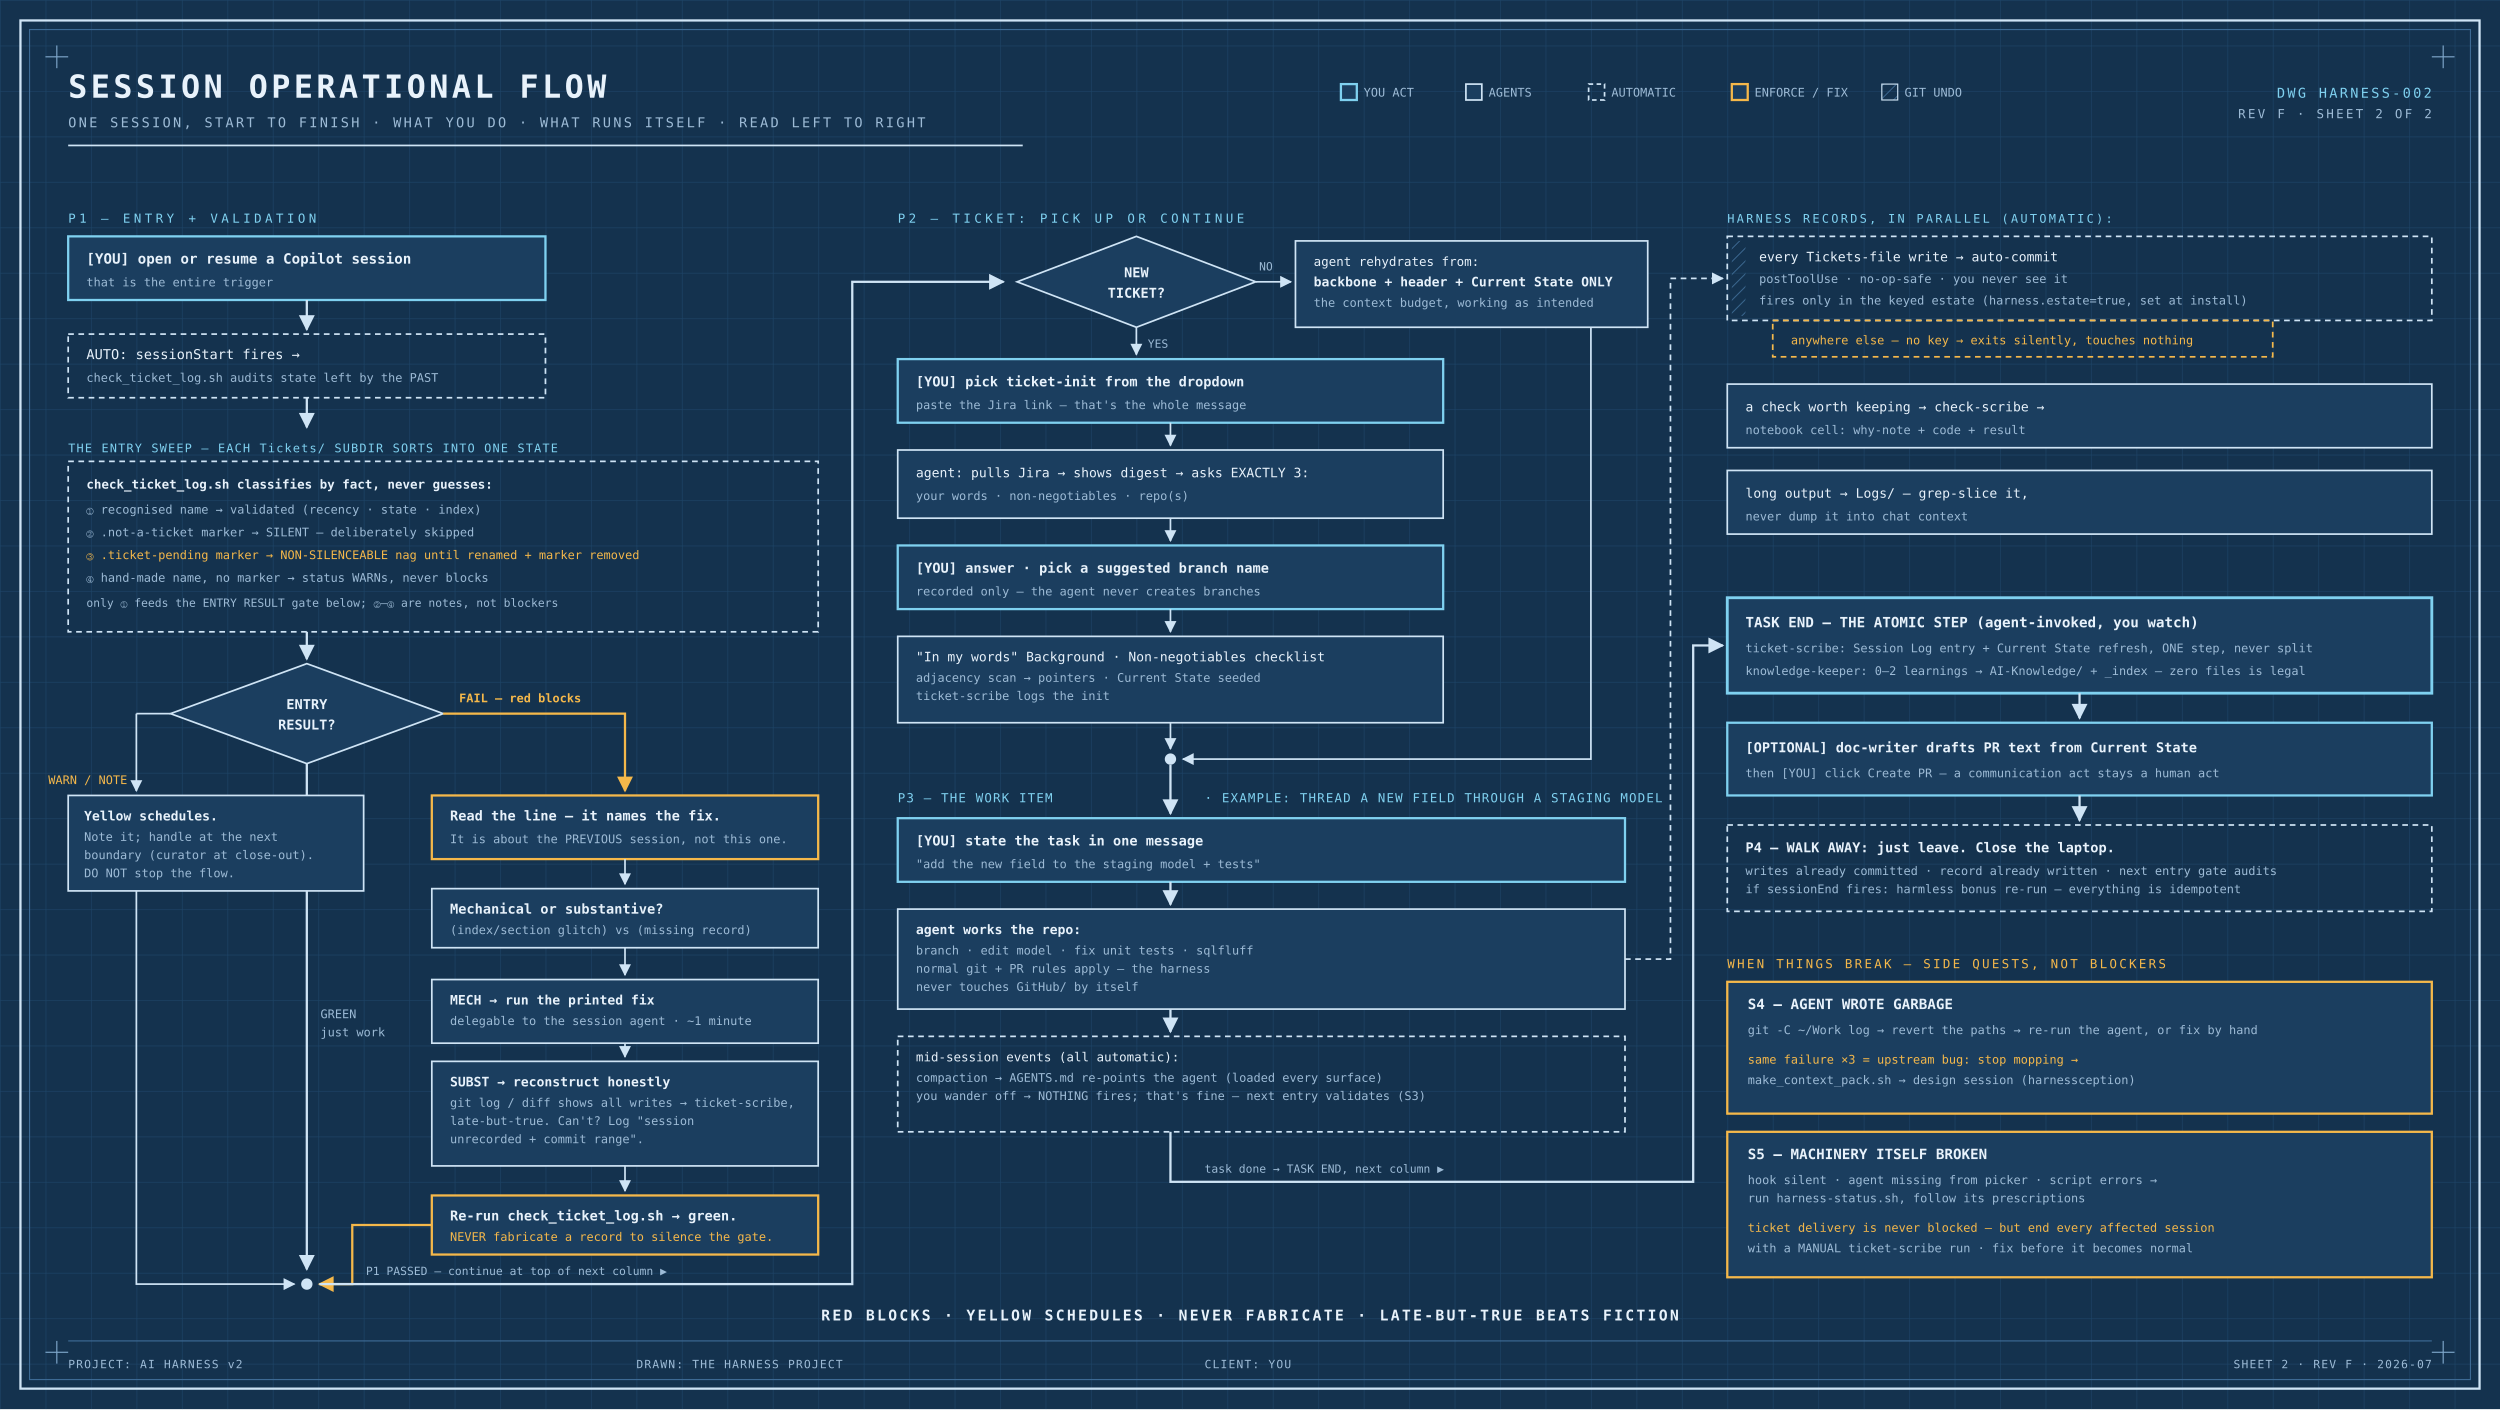
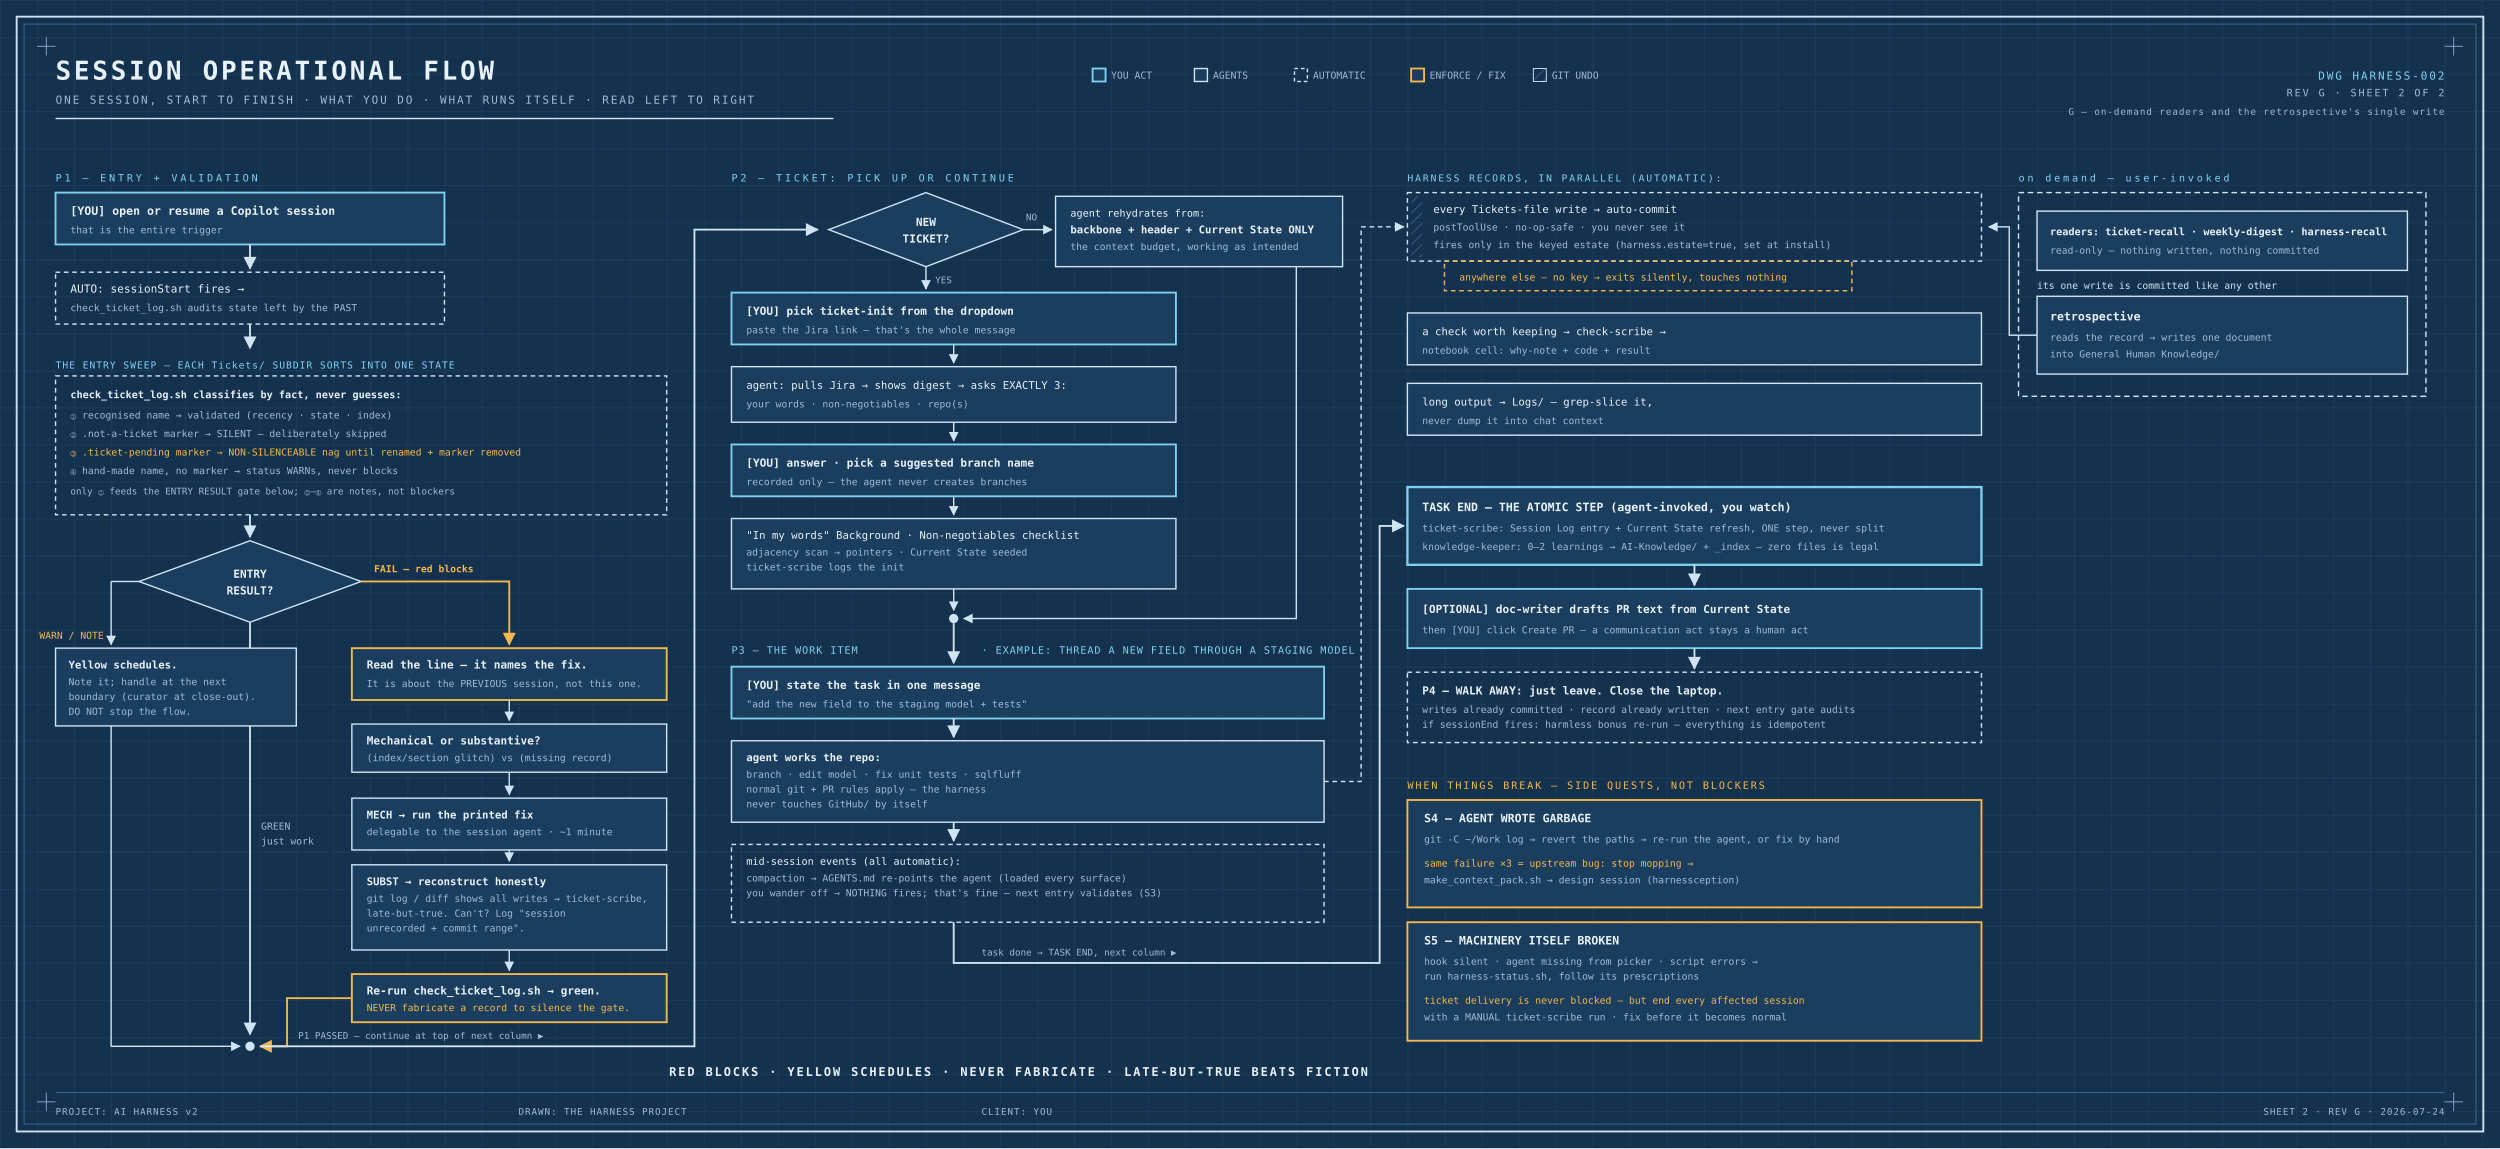
- <svg xmlns="http://www.w3.org/2000/svg" width="2200" height="1240" viewBox="0 0 2200 1240" font-family="ui-monospace, SFMono-Regular, Menlo, Consolas, monospace">
+ <svg xmlns="http://www.w3.org/2000/svg" width="2700" height="1240" viewBox="0 0 2700 1240" font-family="ui-monospace, SFMono-Regular, Menlo, Consolas, monospace">
  <defs>
    <pattern id="grid" width="40" height="40" patternUnits="userSpaceOnUse">
      <path d="M40 0H0V40" fill="none" stroke="#1E4568" stroke-width="1" />
    </pattern>
    <pattern id="hatch" width="8" height="8" patternUnits="userSpaceOnUse" patternTransform="rotate(45)">
      <line x1="0" y1="0" x2="0" y2="8" stroke="#3D6A94" stroke-width="1.5" />
    </pattern>
    <marker id="arw" viewBox="0 0 10 10" refX="9" refY="5" markerWidth="7" markerHeight="7" orient="auto-start-reverse">
      <path d="M0 0 L10 5 L0 10 z" fill="#CFE4F5" />
    </marker>
    <marker id="arwA" viewBox="0 0 10 10" refX="9" refY="5" markerWidth="7" markerHeight="7" orient="auto-start-reverse">
      <path d="M0 0 L10 5 L0 10 z" fill="#F5B84A" />
    </marker>
  </defs>
-   <rect width="2200" height="1240" fill="#14324E" />
-   <rect width="2200" height="1240" fill="url(#grid)" />
-   <rect x="18" y="18" width="2164" height="1204" fill="none" stroke="#CFE4F5" stroke-width="2" />
-   <rect x="26" y="26" width="2148" height="1188" fill="none" stroke="#3D6A94" stroke-width="1" />
+   <rect width="2700" height="1240" fill="#14324E" />
+   <rect width="2700" height="1240" fill="url(#grid)" />
+   <rect x="18" y="18" width="2664" height="1204" fill="none" stroke="#CFE4F5" stroke-width="2" />
+   <rect x="26" y="26" width="2648" height="1188" fill="none" stroke="#3D6A94" stroke-width="1" />
  <g stroke="#7FA8CC" stroke-width="1">
    <path d="M50 40 v20 M40 50 h20" />
-     <path d="M2150 40 v20 M2140 50 h20" />
+     <path d="M2650 40 v20 M2640 50 h20" />
    <path d="M50 1180 v20 M40 1190 h20" />
-     <path d="M2150 1180 v20 M2140 1190 h20" />
+     <path d="M2650 1180 v20 M2640 1190 h20" />
  </g>
  <text x="60" y="86" fill="#E8F2FB" font-size="28" font-weight="700" letter-spacing="3">SESSION OPERATIONAL FLOW</text>
  <text x="60" y="112" fill="#9DBBD6" font-size="12" letter-spacing="2">ONE SESSION, START TO FINISH · WHAT YOU DO · WHAT RUNS ITSELF · READ LEFT TO RIGHT</text>
  <line x1="60" y1="128" x2="900" y2="128" stroke="#CFE4F5" stroke-width="1.5" />
-   <text x="2140" y="86" fill="#7FD1F0" font-size="12" letter-spacing="2" text-anchor="end">DWG HARNESS-002</text>
-   <text x="2140" y="104" fill="#9DBBD6" font-size="11" letter-spacing="2" text-anchor="end">REV F · SHEET 2 OF 2</text>
+   <text x="2640" y="86" fill="#7FD1F0" font-size="12" letter-spacing="2" text-anchor="end">DWG HARNESS-002</text>
+   <text x="2640" y="104" fill="#9DBBD6" font-size="11" letter-spacing="2" text-anchor="end">REV G · SHEET 2 OF 2</text>
+   <text x="2640" y="124" fill="#9DBBD6" font-size="10" letter-spacing="1" text-anchor="end">G — on-demand readers and the retrospective's single write</text>
  <g font-size="10.5" fill="#9DBBD6">
    <rect x="1180" y="74" width="14" height="14" fill="#1B3E5F" stroke="#7FD1F0" stroke-width="2" />
    <text x="1200" y="85">YOU ACT</text>
    <rect x="1290" y="74" width="14" height="14" fill="#1B3E5F" stroke="#CFE4F5" stroke-width="1.5" />
    <text x="1310" y="85">AGENTS</text>
    <rect x="1398" y="74" width="14" height="14" fill="none" stroke="#CFE4F5" stroke-width="1.5" stroke-dasharray="4 3" />
    <text x="1418" y="85">AUTOMATIC</text>
    <rect x="1524" y="74" width="14" height="14" fill="#1B3E5F" stroke="#F5B84A" stroke-width="2" />
    <text x="1544" y="85">ENFORCE / FIX</text>
    <rect x="1656" y="74" width="14" height="14" fill="url(#hatch)" stroke="#CFE4F5" stroke-width="1" />
    <text x="1676" y="85">GIT UNDO</text>
  </g>
  <text x="60" y="196" fill="#7FD1F0" font-size="11" letter-spacing="3">P1 — ENTRY + VALIDATION</text>
  <rect x="60" y="208" width="420" height="56" fill="#1B3E5F" stroke="#7FD1F0" stroke-width="2" />
  <text x="76" y="232" fill="#E8F2FB" font-size="12.5" font-weight="700">[YOU] open or resume a Copilot session</text>
  <text x="76" y="252" fill="#9DBBD6" font-size="10.5">that is the entire trigger</text>
  <line x1="270" y1="264" x2="270" y2="290" stroke="#CFE4F5" stroke-width="2" marker-end="url(#arw)" />
  <rect x="60" y="294" width="420" height="56" fill="none" stroke="#CFE4F5" stroke-width="1.5" stroke-dasharray="5 4" />
  <text x="76" y="316" fill="#E8F2FB" font-size="12">AUTO: sessionStart fires →</text>
  <text x="76" y="336" fill="#9DBBD6" font-size="10.5">check_ticket_log.sh audits state left by the PAST</text>
  <line x1="270" y1="350" x2="270" y2="376" stroke="#CFE4F5" stroke-width="2" marker-end="url(#arw)" />
  <text x="60" y="398" fill="#7FD1F0" font-size="10.5" letter-spacing="1">THE ENTRY SWEEP — EACH Tickets/ SUBDIR SORTS INTO ONE STATE</text>
  <rect x="60" y="406" width="660" height="150" fill="none" stroke="#CFE4F5" stroke-width="1.5" stroke-dasharray="5 4" />
  <text x="76" y="430" fill="#E8F2FB" font-size="11" font-weight="700">check_ticket_log.sh classifies by fact, never guesses:</text>
  <text x="76" y="452" fill="#9DBBD6" font-size="10.5">① recognised name → validated (recency · state · index)</text>
  <text x="76" y="472" fill="#9DBBD6" font-size="10.5">② .not-a-ticket marker → SILENT — deliberately skipped</text>
  <text x="76" y="492" fill="#F5B84A" font-size="10.5">③ .ticket-pending marker → NON-SILENCEABLE nag until renamed + marker removed</text>
  <text x="76" y="512" fill="#9DBBD6" font-size="10.5">④ hand-made name, no marker → status WARNs, never blocks</text>
  <text x="76" y="534" fill="#9DBBD6" font-size="10">only ① feeds the ENTRY RESULT gate below; ②–④ are notes, not blockers</text>
  <line x1="270" y1="556" x2="270" y2="580" stroke="#CFE4F5" stroke-width="2" marker-end="url(#arw)" />
  <path d="M270 584 L390 628 L270 672 L150 628 Z" fill="#1B3E5F" stroke="#CFE4F5" stroke-width="1.5" />
  <text x="270" y="624" fill="#E8F2FB" font-size="12" font-weight="700" text-anchor="middle">ENTRY</text>
  <text x="270" y="642" fill="#E8F2FB" font-size="12" font-weight="700" text-anchor="middle">RESULT?</text>
  <line x1="270" y1="672" x2="270" y2="1117" stroke="#CFE4F5" stroke-width="2" marker-end="url(#arw)" />
  <text x="282" y="896" fill="#9DBBD6" font-size="10.5">GREEN</text>
  <text x="282" y="912" fill="#9DBBD6" font-size="10.5">just work</text>
  <line x1="150" y1="628" x2="120" y2="628" stroke="#CFE4F5" stroke-width="1.5" />
  <path d="M120 628 V696" fill="none" stroke="#CFE4F5" stroke-width="1.5" marker-end="url(#arw)" />
  <text x="112" y="690" fill="#F5B84A" font-size="10.5" text-anchor="end">WARN / NOTE</text>
  <rect x="60" y="700" width="260" height="84" fill="#1B3E5F" stroke="#CFE4F5" stroke-width="1.5" />
  <text x="74" y="722" fill="#E8F2FB" font-size="11.5" font-weight="700">Yellow schedules.</text>
  <text x="74" y="740" fill="#9DBBD6" font-size="10.5">Note it; handle at the next</text>
  <text x="74" y="756" fill="#9DBBD6" font-size="10.5">boundary (curator at close-out).</text>
  <text x="74" y="772" fill="#9DBBD6" font-size="10.5">DO NOT stop the flow.</text>
  <path d="M120 784 V1130 H259" fill="none" stroke="#CFE4F5" stroke-width="1.5" marker-end="url(#arw)" />
  <path d="M390 628 H550 V696" fill="none" stroke="#F5B84A" stroke-width="2" marker-end="url(#arwA)" />
  <text x="404" y="618" fill="#F5B84A" font-size="10.5" font-weight="700">FAIL — red blocks</text>
  <rect x="380" y="700" width="340" height="56" fill="#1B3E5F" stroke="#F5B84A" stroke-width="2" />
  <text x="396" y="722" fill="#E8F2FB" font-size="12" font-weight="700">Read the line — it names the fix.</text>
  <text x="396" y="742" fill="#9DBBD6" font-size="10.5">It is about the PREVIOUS session, not this one.</text>
  <line x1="550" y1="756" x2="550" y2="778" stroke="#CFE4F5" stroke-width="1.5" marker-end="url(#arw)" />
  <rect x="380" y="782" width="340" height="52" fill="#1B3E5F" stroke="#CFE4F5" stroke-width="1.5" />
  <text x="396" y="804" fill="#E8F2FB" font-size="12" font-weight="700">Mechanical or substantive?</text>
  <text x="396" y="822" fill="#9DBBD6" font-size="10.5">(index/section glitch)  vs  (missing record)</text>
  <line x1="550" y1="834" x2="550" y2="858" stroke="#CFE4F5" stroke-width="1.5" marker-end="url(#arw)" />
  <rect x="380" y="862" width="340" height="56" fill="#1B3E5F" stroke="#CFE4F5" stroke-width="1.5" />
  <text x="396" y="884" fill="#E8F2FB" font-size="11.5" font-weight="700">MECH → run the printed fix</text>
  <text x="396" y="902" fill="#9DBBD6" font-size="10.5">delegable to the session agent · ~1 minute</text>
  <line x1="550" y1="918" x2="550" y2="930" stroke="#CFE4F5" stroke-width="1.5" marker-end="url(#arw)" />
  <rect x="380" y="934" width="340" height="92" fill="#1B3E5F" stroke="#CFE4F5" stroke-width="1.5" />
  <text x="396" y="956" fill="#E8F2FB" font-size="11.5" font-weight="700">SUBST → reconstruct honestly</text>
  <text x="396" y="974" fill="#9DBBD6" font-size="10.5">git log / diff shows all writes → ticket-scribe,</text>
  <text x="396" y="990" fill="#9DBBD6" font-size="10.5">late-but-true. Can't? Log "session</text>
  <text x="396" y="1006" fill="#9DBBD6" font-size="10.5">unrecorded + commit range".</text>
  <line x1="550" y1="1026" x2="550" y2="1048" stroke="#CFE4F5" stroke-width="1.5" marker-end="url(#arw)" />
  <rect x="380" y="1052" width="340" height="52" fill="#1B3E5F" stroke="#F5B84A" stroke-width="2" />
  <text x="396" y="1074" fill="#E8F2FB" font-size="12" font-weight="700">Re-run check_ticket_log.sh → green.</text>
  <text x="396" y="1092" fill="#F5B84A" font-size="10.5">NEVER fabricate a record to silence the gate.</text>
  <path d="M380 1078 H310 V1130 H281" fill="none" stroke="#F5B84A" stroke-width="2" marker-end="url(#arwA)" />
  <circle cx="270" cy="1130" r="5" fill="#CFE4F5" />
  <path d="M281 1130 H750 V248 H883" fill="none" stroke="#CFE4F5" stroke-width="2" marker-end="url(#arw)" />
  <text x="322" y="1122" fill="#9DBBD6" font-size="10">P1 PASSED — continue at top of next column ▶</text>
  <text x="790" y="196" fill="#7FD1F0" font-size="11" letter-spacing="3">P2 — TICKET: PICK UP OR CONTINUE</text>
  <path d="M1000 208 L1105 248 L1000 288 L895 248 Z" fill="#1B3E5F" stroke="#CFE4F5" stroke-width="1.5" />
  <text x="1000" y="244" fill="#E8F2FB" font-size="12" font-weight="700" text-anchor="middle">NEW</text>
  <text x="1000" y="262" fill="#E8F2FB" font-size="12" font-weight="700" text-anchor="middle">TICKET?</text>
  <line x1="1105" y1="248" x2="1136" y2="248" stroke="#CFE4F5" stroke-width="1.5" marker-end="url(#arw)" />
  <text x="1108" y="238" fill="#9DBBD6" font-size="10">NO</text>
  <rect x="1140" y="212" width="310" height="76" fill="#1B3E5F" stroke="#CFE4F5" stroke-width="1.5" />
  <text x="1156" y="234" fill="#E8F2FB" font-size="11">agent rehydrates from:</text>
  <text x="1156" y="252" fill="#E8F2FB" font-size="11.5" font-weight="700">backbone + header + Current State ONLY</text>
  <text x="1156" y="270" fill="#9DBBD6" font-size="10.5">the context budget, working as intended</text>
  <path d="M1400 288 V668 H1041" fill="none" stroke="#CFE4F5" stroke-width="1.5" marker-end="url(#arw)" />
  <line x1="1000" y1="288" x2="1000" y2="312" stroke="#CFE4F5" stroke-width="1.5" marker-end="url(#arw)" />
  <text x="1010" y="306" fill="#9DBBD6" font-size="10">YES</text>
  <rect x="790" y="316" width="480" height="56" fill="#1B3E5F" stroke="#7FD1F0" stroke-width="2" />
  <text x="806" y="340" fill="#E8F2FB" font-size="12" font-weight="700">[YOU] pick ticket-init from the dropdown</text>
  <text x="806" y="360" fill="#9DBBD6" font-size="10.5">paste the Jira link — that's the whole message</text>
  <line x1="1030" y1="372" x2="1030" y2="392" stroke="#CFE4F5" stroke-width="1.5" marker-end="url(#arw)" />
  <rect x="790" y="396" width="480" height="60" fill="#1B3E5F" stroke="#CFE4F5" stroke-width="1.5" />
  <text x="806" y="420" fill="#E8F2FB" font-size="11.5">agent: pulls Jira → shows digest → asks EXACTLY 3:</text>
  <text x="806" y="440" fill="#9DBBD6" font-size="10.5">your words · non-negotiables · repo(s)</text>
  <line x1="1030" y1="456" x2="1030" y2="476" stroke="#CFE4F5" stroke-width="1.5" marker-end="url(#arw)" />
  <rect x="790" y="480" width="480" height="56" fill="#1B3E5F" stroke="#7FD1F0" stroke-width="2" />
  <text x="806" y="504" fill="#E8F2FB" font-size="12" font-weight="700">[YOU] answer · pick a suggested branch name</text>
  <text x="806" y="524" fill="#9DBBD6" font-size="10.5">recorded only — the agent never creates branches</text>
  <line x1="1030" y1="536" x2="1030" y2="556" stroke="#CFE4F5" stroke-width="1.5" marker-end="url(#arw)" />
  <rect x="790" y="560" width="480" height="76" fill="#1B3E5F" stroke="#CFE4F5" stroke-width="1.5" />
  <text x="806" y="582" fill="#E8F2FB" font-size="11.5">"In my words" Background · Non-negotiables checklist</text>
  <text x="806" y="600" fill="#9DBBD6" font-size="10.5">adjacency scan → pointers · Current State seeded</text>
  <text x="806" y="616" fill="#9DBBD6" font-size="10.5">ticket-scribe logs the init</text>
  <line x1="1030" y1="636" x2="1030" y2="659" stroke="#CFE4F5" stroke-width="1.5" marker-end="url(#arw)" />
  <circle cx="1030" cy="668" r="5" fill="#CFE4F5" />
  <text x="790" y="706" fill="#7FD1F0" font-size="11" letter-spacing="1">P3 — THE WORK ITEM</text>
  <text x="1060" y="706" fill="#7FD1F0" font-size="11" letter-spacing="1">· EXAMPLE: THREAD A NEW FIELD THROUGH A STAGING MODEL</text>
  <line x1="1030" y1="673" x2="1030" y2="716" stroke="#CFE4F5" stroke-width="2" marker-end="url(#arw)" />
  <rect x="790" y="720" width="640" height="56" fill="#1B3E5F" stroke="#7FD1F0" stroke-width="2" />
  <text x="806" y="744" fill="#E8F2FB" font-size="12" font-weight="700">[YOU] state the task in one message</text>
  <text x="806" y="764" fill="#9DBBD6" font-size="10.5">"add the new field to the staging model + tests"</text>
  <line x1="1030" y1="776" x2="1030" y2="796" stroke="#CFE4F5" stroke-width="2" marker-end="url(#arw)" />
  <rect x="790" y="800" width="640" height="88" fill="#1B3E5F" stroke="#CFE4F5" stroke-width="1.5" />
  <text x="806" y="822" fill="#E8F2FB" font-size="11.5" font-weight="700">agent works the repo:</text>
  <text x="806" y="840" fill="#9DBBD6" font-size="10.5">branch · edit model · fix unit tests · sqlfluff</text>
  <text x="806" y="856" fill="#9DBBD6" font-size="10.5">normal git + PR rules apply — the harness</text>
  <text x="806" y="872" fill="#9DBBD6" font-size="10.5">never touches GitHub/ by itself</text>
  <line x1="1030" y1="888" x2="1030" y2="908" stroke="#CFE4F5" stroke-width="2" marker-end="url(#arw)" />
  <path d="M1430 844 H1470 V245 H1516" fill="none" stroke="#CFE4F5" stroke-width="1.5" stroke-dasharray="5 4" marker-end="url(#arw)" />
  <rect x="790" y="912" width="640" height="84" fill="none" stroke="#CFE4F5" stroke-width="1.5" stroke-dasharray="5 4" />
  <text x="806" y="934" fill="#E8F2FB" font-size="11">mid-session events (all automatic):</text>
  <text x="806" y="952" fill="#9DBBD6" font-size="10.5">compaction → AGENTS.md re-points the agent (loaded every surface)</text>
  <text x="806" y="968" fill="#9DBBD6" font-size="10.5">you wander off → NOTHING fires; that's fine — next entry validates (S3)</text>
  <path d="M1030 996 V1040 H1490 V568 H1516" fill="none" stroke="#CFE4F5" stroke-width="2" marker-end="url(#arw)" />
  <text x="1060" y="1032" fill="#9DBBD6" font-size="10">task done → TASK END, next column ▶</text>
  <text x="1520" y="196" fill="#7FD1F0" font-size="10.5" letter-spacing="2">HARNESS RECORDS, IN PARALLEL (AUTOMATIC):</text>
  <rect x="1520" y="208" width="620" height="74" fill="none" stroke="#CFE4F5" stroke-width="1.5" stroke-dasharray="5 4" />
  <rect x="1524" y="212" width="12" height="66" fill="url(#hatch)" />
  <text x="1548" y="230" fill="#E8F2FB" font-size="11.5">every Tickets-file write → auto-commit</text>
  <text x="1548" y="249" fill="#9DBBD6" font-size="10.5">postToolUse · no-op-safe · you never see it</text>
  <text x="1548" y="268" fill="#9DBBD6" font-size="10.5">fires only in the keyed estate (harness.estate=true, set at install)</text>
  <rect x="1560" y="282" width="440" height="32" fill="none" stroke="#F5B84A" stroke-width="1.5" stroke-dasharray="5 4" />
  <text x="1576" y="303" fill="#F5B84A" font-size="10.5">anywhere else — no key → exits silently, touches nothing</text>
  <rect x="1520" y="338" width="620" height="56" fill="#1B3E5F" stroke="#CFE4F5" stroke-width="1.5" />
  <text x="1536" y="362" fill="#E8F2FB" font-size="11.5">a check worth keeping → check-scribe →</text>
  <text x="1536" y="382" fill="#9DBBD6" font-size="10.5">notebook cell: why-note + code + result</text>
  <rect x="1520" y="414" width="620" height="56" fill="#1B3E5F" stroke="#CFE4F5" stroke-width="1.5" />
  <text x="1536" y="438" fill="#E8F2FB" font-size="11.5">long output → Logs/ — grep-slice it,</text>
  <text x="1536" y="458" fill="#9DBBD6" font-size="10.5">never dump it into chat context</text>
  <rect x="1520" y="526" width="620" height="84" fill="#1B3E5F" stroke="#7FD1F0" stroke-width="2.5" />
  <text x="1536" y="552" fill="#E8F2FB" font-size="12.5" font-weight="700">TASK END — THE ATOMIC STEP (agent-invoked, you watch)</text>
  <text x="1536" y="574" fill="#9DBBD6" font-size="10.5">ticket-scribe: Session Log entry + Current State refresh, ONE step, never split</text>
  <text x="1536" y="594" fill="#9DBBD6" font-size="10.5">knowledge-keeper: 0–2 learnings → AI-Knowledge/ + _index — zero files is legal</text>
  <line x1="1830" y1="610" x2="1830" y2="632" stroke="#CFE4F5" stroke-width="2" marker-end="url(#arw)" />
  <rect x="1520" y="636" width="620" height="64" fill="#1B3E5F" stroke="#7FD1F0" stroke-width="2" />
  <text x="1536" y="662" fill="#E8F2FB" font-size="12" font-weight="700">[OPTIONAL] doc-writer drafts PR text from Current State</text>
  <text x="1536" y="684" fill="#9DBBD6" font-size="10.5">then [YOU] click Create PR — a communication act stays a human act</text>
  <line x1="1830" y1="700" x2="1830" y2="722" stroke="#CFE4F5" stroke-width="2" marker-end="url(#arw)" />
  <rect x="1520" y="726" width="620" height="76" fill="none" stroke="#CFE4F5" stroke-width="1.5" stroke-dasharray="5 4" />
  <text x="1536" y="750" fill="#E8F2FB" font-size="12" font-weight="700">P4 — WALK AWAY: just leave. Close the laptop.</text>
  <text x="1536" y="770" fill="#9DBBD6" font-size="10.5">writes already committed · record already written · next entry gate audits</text>
  <text x="1536" y="786" fill="#9DBBD6" font-size="10.5">if sessionEnd fires: harmless bonus re-run — everything is idempotent</text>
  <text x="1520" y="852" fill="#F5B84A" font-size="11" letter-spacing="2">WHEN THINGS BREAK — SIDE QUESTS, NOT BLOCKERS</text>
  <rect x="1520" y="864" width="620" height="116" fill="#1B3E5F" stroke="#F5B84A" stroke-width="2" />
  <text x="1538" y="888" fill="#E8F2FB" font-size="12.5" font-weight="700">S4 — AGENT WROTE GARBAGE</text>
  <text x="1538" y="910" fill="#9DBBD6" font-size="10.5">git -C ~/Work log → revert the paths → re-run the agent, or fix by hand</text>
  <text x="1538" y="936" fill="#F5B84A" font-size="10.5">same failure ×3 = upstream bug: stop mopping →</text>
  <text x="1538" y="954" fill="#9DBBD6" font-size="10.5">make_context_pack.sh → design session (harnessception)</text>
  <rect x="1520" y="996" width="620" height="128" fill="#1B3E5F" stroke="#F5B84A" stroke-width="2" />
  <text x="1538" y="1020" fill="#E8F2FB" font-size="12.5" font-weight="700">S5 — MACHINERY ITSELF BROKEN</text>
  <text x="1538" y="1042" fill="#9DBBD6" font-size="10.5">hook silent · agent missing from picker · script errors →</text>
  <text x="1538" y="1058" fill="#9DBBD6" font-size="10.5">run harness-status.sh, follow its prescriptions</text>
  <text x="1538" y="1084" fill="#F5B84A" font-size="10.5">ticket delivery is never blocked — but end every affected session</text>
  <text x="1538" y="1102" fill="#9DBBD6" font-size="10.5">with a MANUAL ticket-scribe run · fix before it becomes normal</text>
+   <text x="2180" y="196" fill="#7FD1F0" font-size="11" letter-spacing="3">on demand — user-invoked</text>
+   <rect x="2180" y="208" width="440" height="220" fill="none" stroke="#CFE4F5" stroke-width="1.5" stroke-dasharray="6 4" />
+   <rect x="2200" y="228" width="400" height="64" fill="#1B3E5F" stroke="#CFE4F5" stroke-width="1.5" />
+   <text x="2214" y="254" fill="#E8F2FB" font-size="11" font-weight="700">readers: ticket-recall · weekly-digest · harness-recall</text>
+   <text x="2214" y="274" fill="#9DBBD6" font-size="10.5">read-only — nothing written, nothing committed</text>
+   <text x="2200" y="312" fill="#CFE4F5" font-size="10.5">its one write is committed like any other</text>
+   <rect x="2200" y="320" width="400" height="84" fill="#1B3E5F" stroke="#CFE4F5" stroke-width="1.5" />
+   <text x="2214" y="346" fill="#E8F2FB" font-size="12.5" font-weight="700">retrospective</text>
+   <text x="2214" y="368" fill="#9DBBD6" font-size="10.5">reads the record → writes one document</text>
+   <text x="2214" y="386" fill="#9DBBD6" font-size="10.5">into General Human Knowledge/</text>
+   <path d="M2200 362 H2170 V245 H2148" fill="none" stroke="#CFE4F5" stroke-width="1.5" marker-end="url(#arw)" />
  <text x="1100" y="1162" fill="#E8F2FB" font-size="13" font-weight="700" letter-spacing="2" text-anchor="middle">RED BLOCKS · YELLOW SCHEDULES · NEVER FABRICATE · LATE-BUT-TRUE BEATS FICTION</text>
  <g font-size="10" fill="#9DBBD6" letter-spacing="1">
-     <line x1="60" y1="1180" x2="2140" y2="1180" stroke="#3D6A94" stroke-width="1" />
+     <line x1="60" y1="1180" x2="2640" y2="1180" stroke="#3D6A94" stroke-width="1" />
    <text x="60" y="1204">PROJECT: AI HARNESS v2</text>
    <text x="560" y="1204">DRAWN: THE HARNESS PROJECT</text>
    <text x="1060" y="1204">CLIENT: YOU</text>
-     <text x="2140" y="1204" text-anchor="end">SHEET 2 · REV F · 2026-07</text>
+     <text x="2640" y="1204" text-anchor="end">SHEET 2 · REV G · 2026-07-24</text>
  </g>
</svg>
